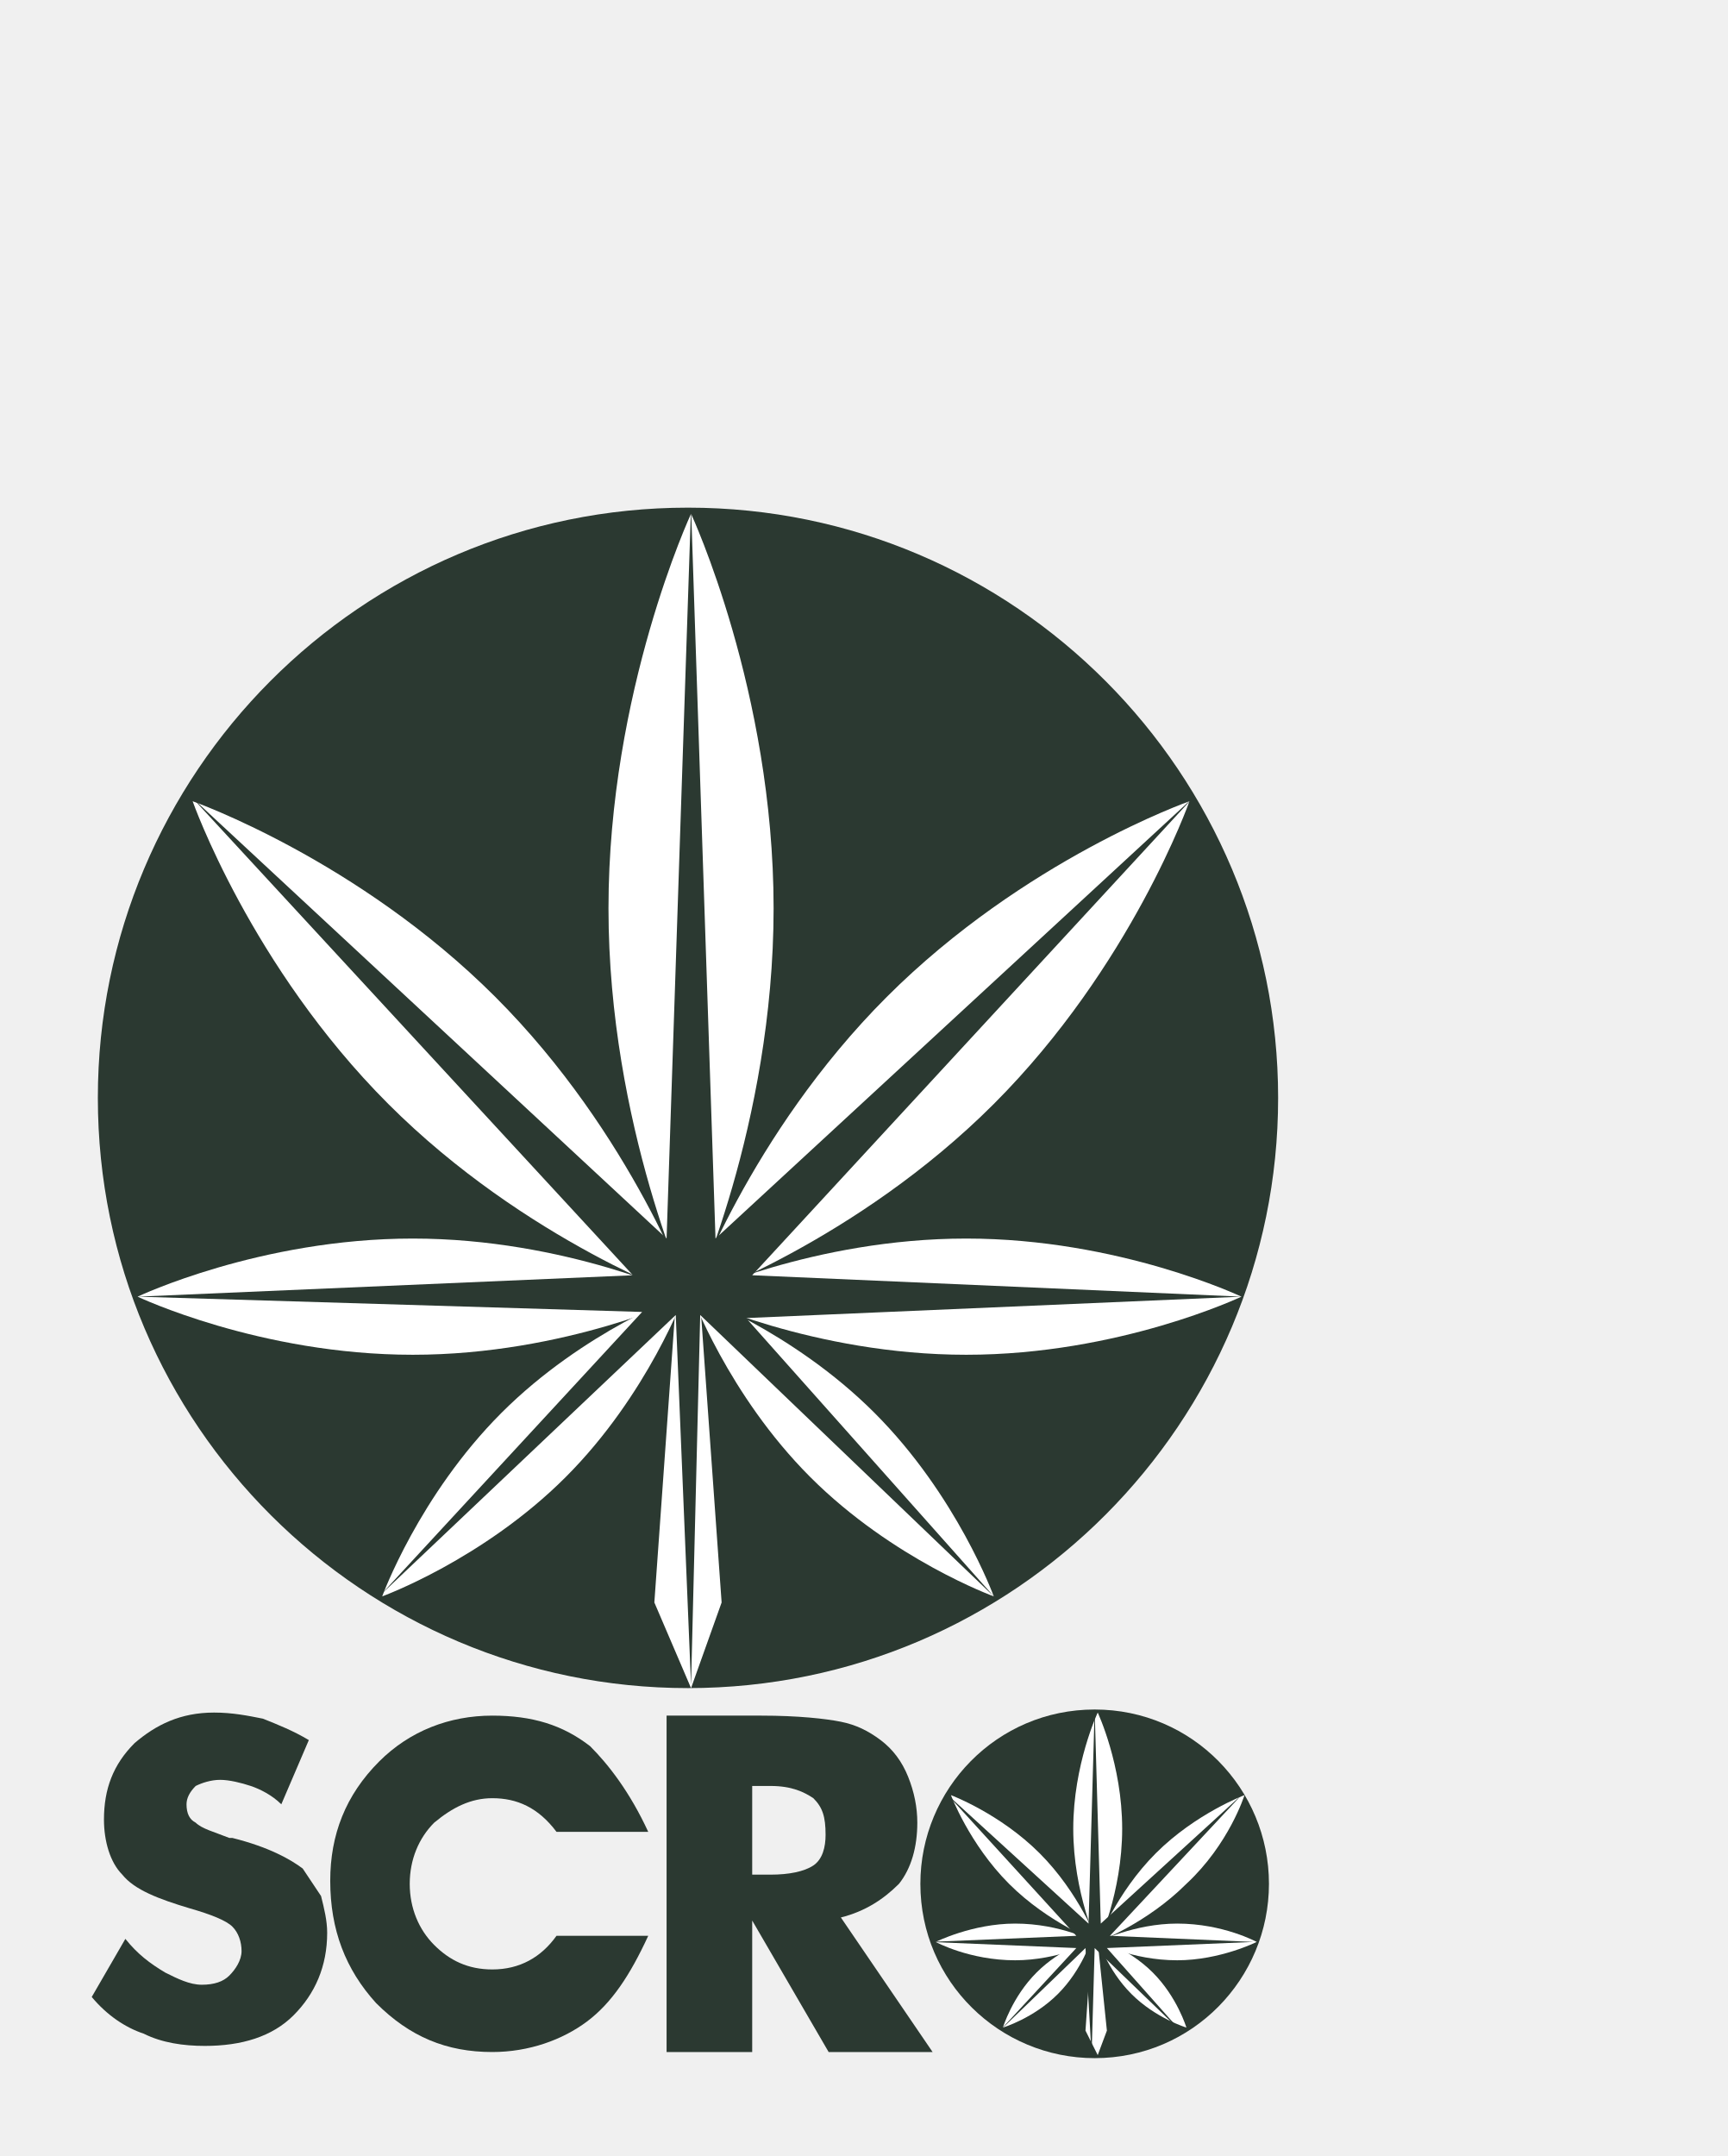
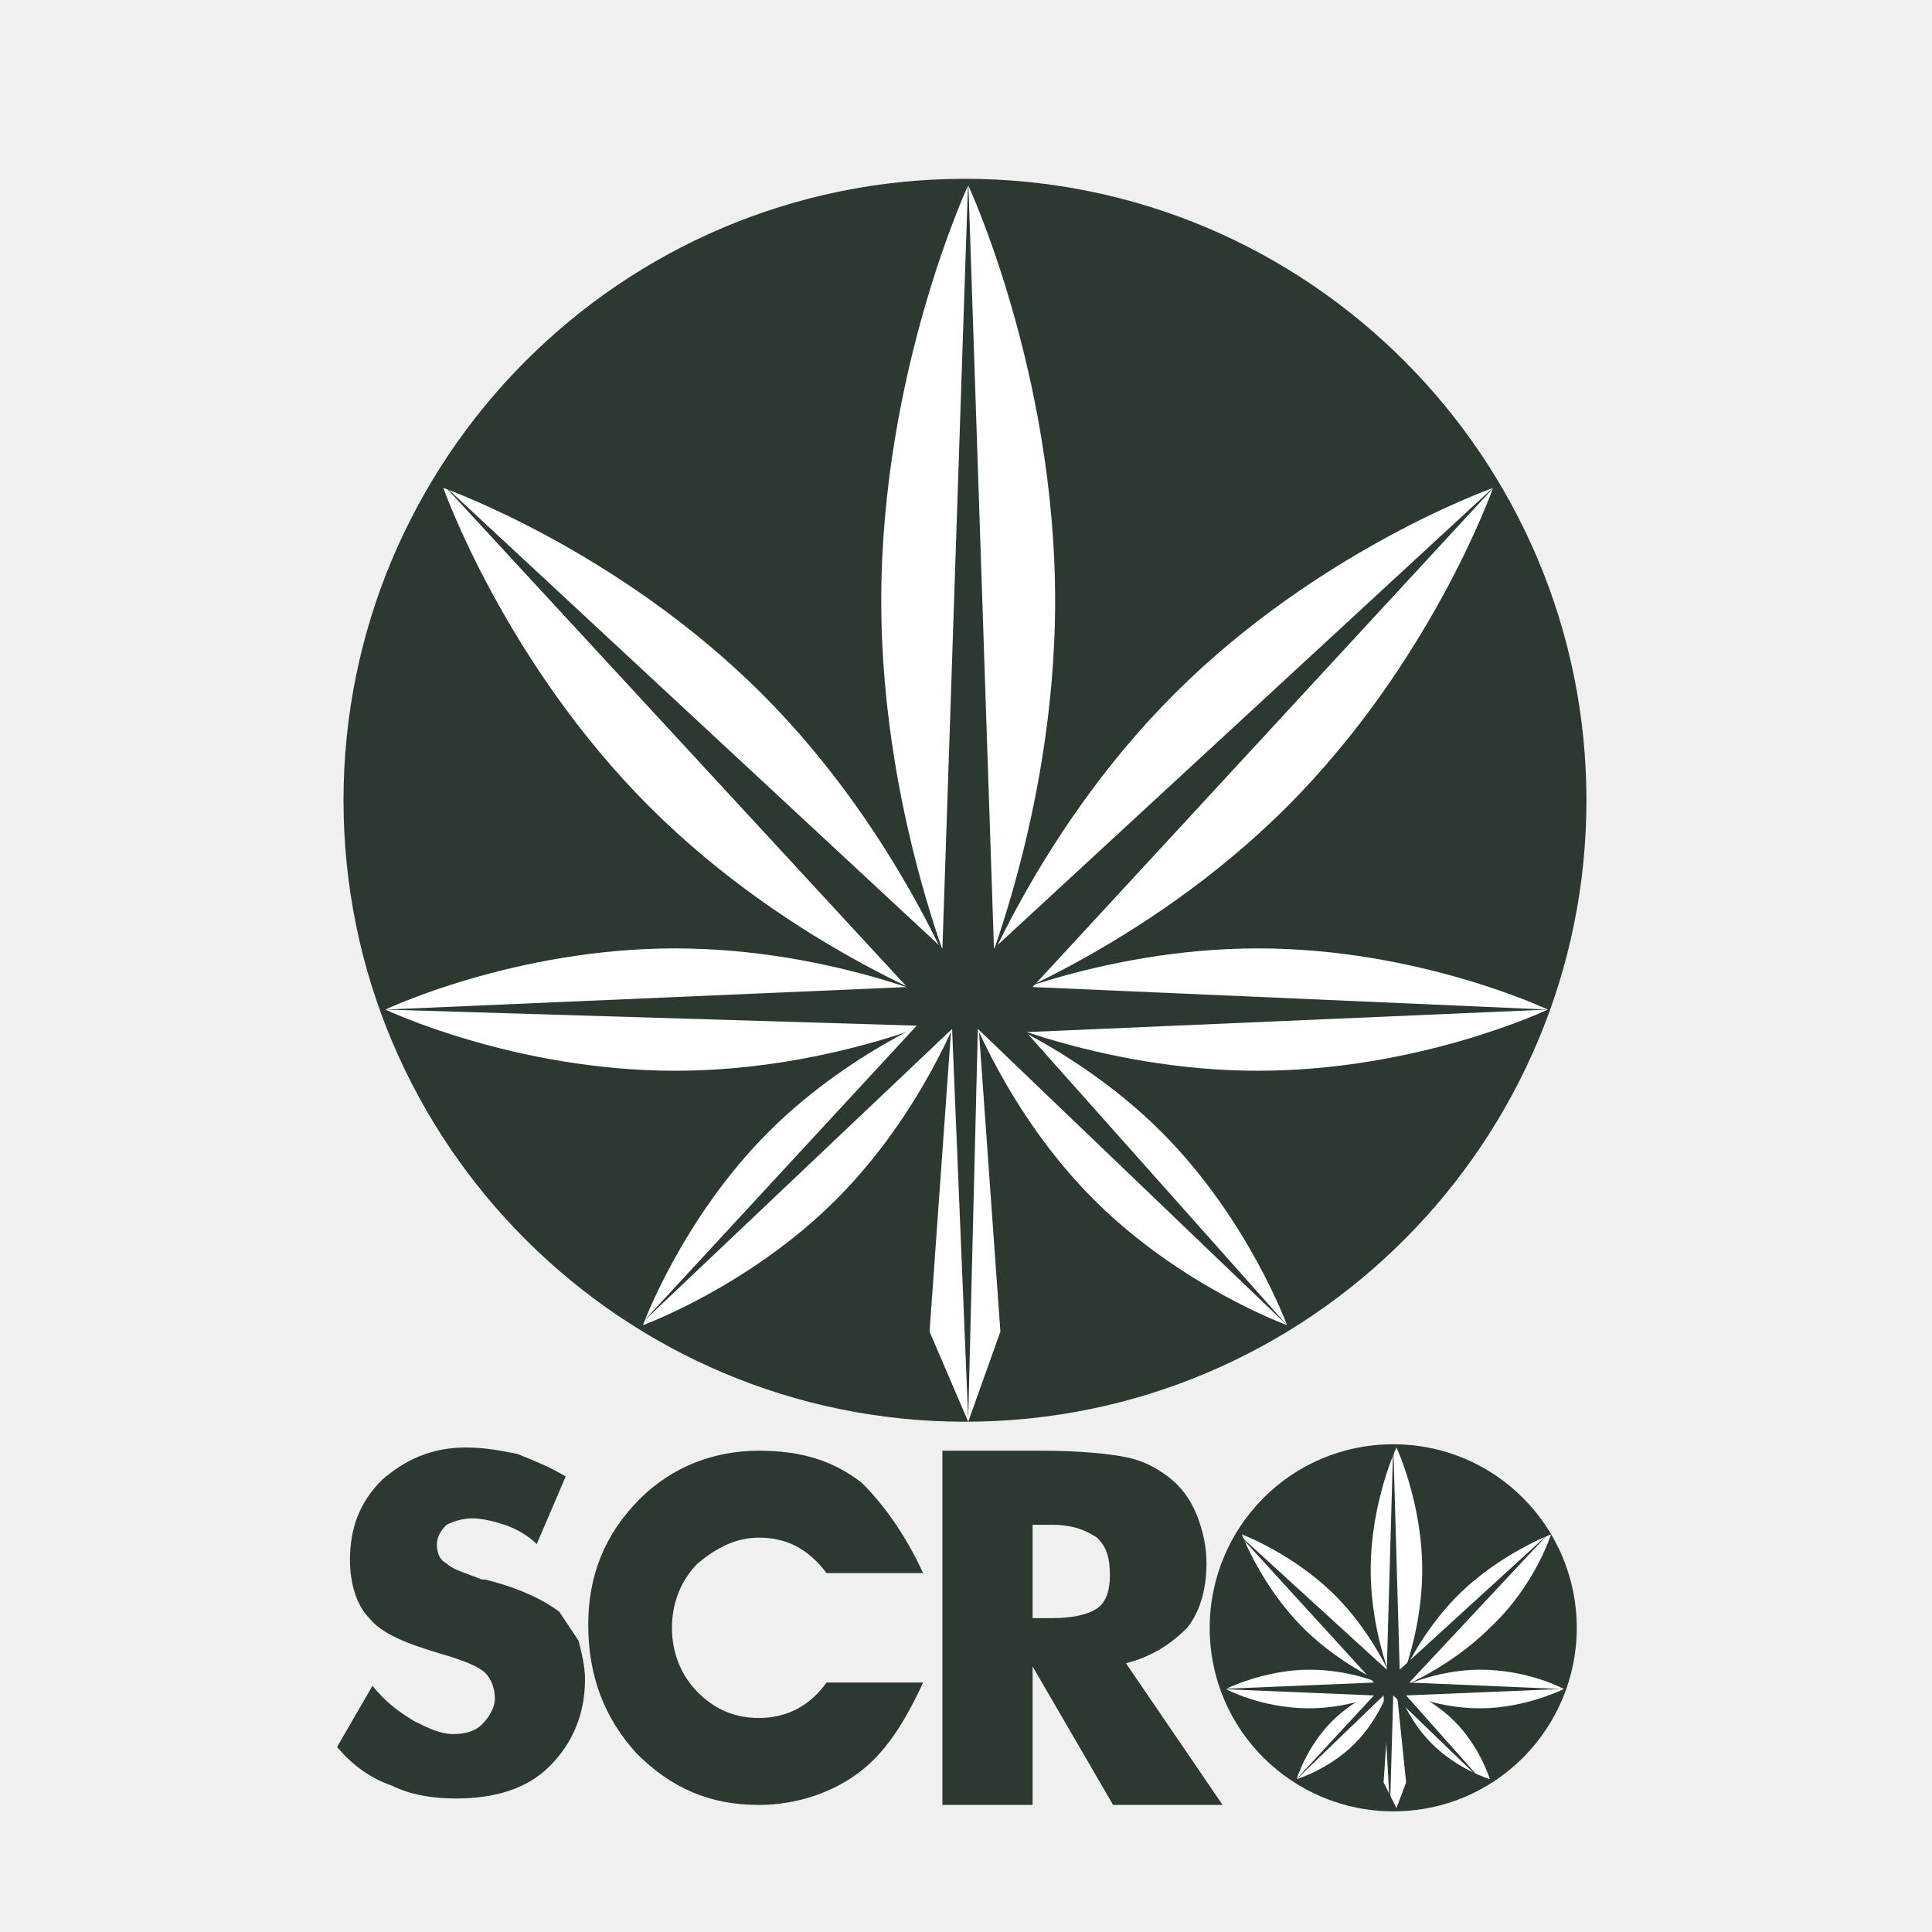
- <svg xmlns="http://www.w3.org/2000/svg" viewBox="0 0 565 705" height="705" width="565" xml:space="preserve" version="1" id="svg4155">
+ <svg xmlns="http://www.w3.org/2000/svg" viewBox="0 0 600 600" height="600" width="600" xml:space="preserve" version="1" id="svg4155">
  <defs id="defs4159">
    <clipPath id="clipPath4169" clipPathUnits="userSpaceOnUse">
-       <path id="path4171" d="m 0,564 452,0 L 452,0 0,0 0,564 Z" />
+       <path id="path4171" d="M 0,564 452,564 452,0 0,0 0,564 Z" />
    </clipPath>
  </defs>
-   <g transform="matrix(1,0,0,-1,0,705)" id="g4163">
+   <g transform="matrix(1,0,0,-1,74.6822,594.5318)" id="g4163">
    <g id="g4165">
      <g clip-path="url(#clipPath4169)" id="g4167">
        <g transform="translate(418,346)" id="g4173">
          <path id="path4175" style="fill:#2b3931;fill-opacity:1;fill-rule:nonzero;stroke:none" d="m 0,0 c 0,-106 -86,-193 -193,-193 -106,0 -193,86 -193,193 0,106 86,193 193,193 C -86,193 0,106 0,0" />
        </g>
        <g transform="translate(253,408)" id="g4177">
-           <path id="path4179" style="fill:#ffffff;fill-opacity:1;fill-rule:nonzero;stroke:none" d="m 0,0 c 0,-71 -27,-129 -27,-129 0,0 -27,58 -27,129 0,71 27,129 27,129 C -27,129 0,71 0,0" />
+           <path id="path4179" style="fill:#ffffff;fill-opacity:1;fill-rule:nonzero;stroke:none" d="m 0,0 c 0,-71 -27,-129 -27,-129 0,0 -27,58 -27,129 0,71 27,129 27,129 0,0 27,-58 27,-129" />
        </g>
        <g transform="translate(162,379)" id="g4181">
          <path id="path4183" style="fill:#ffffff;fill-opacity:1;fill-rule:nonzero;stroke:none" d="m 0,0 c 45,-45 64,-99 64,-99 0,0 -54,19 -99,64 -45,45 -64,99 -64,99 0,0 54,-19 99,-64" />
        </g>
        <g transform="translate(290,379)" id="g4185">
-           <path id="path4187" style="fill:#ffffff;fill-opacity:1;fill-rule:nonzero;stroke:none" d="m 0,0 c -45,-45 -64,-99 -64,-99 0,0 54,19 99,64 45,45 64,99 64,99 C 99,64 45,45 0,0" />
+           <path id="path4187" style="fill:#ffffff;fill-opacity:1;fill-rule:nonzero;stroke:none" d="m 0,0 c -45,-45 -64,-99 -64,-99 0,0 54,19 99,64 C 80,10 99,64 99,64 99,64 45,45 0,0" />
        </g>
        <g transform="translate(265,222)" id="g4189">
-           <path id="path4191" style="fill:#ffffff;fill-opacity:1;fill-rule:nonzero;stroke:none" d="m 0,0 c -27,27 -39,60 -39,60 0,0 33,-12 60,-39 27,-27 39,-60 39,-60 0,0 -33,12 -60,39" />
+           <path id="path4191" style="fill:#ffffff;fill-opacity:1;fill-rule:nonzero;stroke:none" d="M 0,0 C -27,27 -39,60 -39,60 -39,60 -6,48 21,21 48,-6 60,-39 60,-39 60,-39 27,-27 0,0" />
        </g>
        <g transform="translate(185,222)" id="g4193">
-           <path id="path4195" style="fill:#ffffff;fill-opacity:1;fill-rule:nonzero;stroke:none" d="m 0,0 c 27,27 39,60 39,60 0,0 -33,-12 -60,-39 -27,-27 -39,-60 -39,-60 0,0 33,12 60,39" />
+           <path id="path4195" style="fill:#ffffff;fill-opacity:1;fill-rule:nonzero;stroke:none" d="M 0,0 C 27,27 39,60 39,60 39,60 6,48 -21,21 -48,-6 -60,-39 -60,-39 c 0,0 33,12 60,39" />
        </g>
        <g transform="translate(135,300)" id="g4197">
          <path id="path4199" style="fill:#ffffff;fill-opacity:1;fill-rule:nonzero;stroke:none" d="m 0,0 c 50,0 90,-19 90,-19 0,0 -40,-19 -90,-19 -50,0 -90,19 -90,19 0,0 40,19 90,19" />
        </g>
        <g transform="translate(316,300)" id="g4201">
          <path id="path4203" style="fill:#ffffff;fill-opacity:1;fill-rule:nonzero;stroke:none" d="m 0,0 c 50,0 90,-19 90,-19 0,0 -40,-19 -90,-19 -50,0 -90,19 -90,19 0,0 40,19 90,19" />
        </g>
        <g transform="translate(221,279)" id="g4205">
          <path id="path4207" style="fill:#ffffff;fill-opacity:1;fill-rule:nonzero;stroke:none" d="M 0,0 -7,-98 5,-126 15,-98 8,0 0,0 Z" />
        </g>
        <g transform="translate(226,539)" id="g4209">
          <path id="path4211" style="fill:#2b3931;fill-opacity:1;fill-rule:nonzero;stroke:none" d="m 0,0 -8,-239 -155,144 144,-156 -162,-7 165,-5 -85,-92 96,91 5,-121 3,121 96,-92 -81,91 162,7 -160,7 L 164,-95 8,-239 0,0 Z" />
        </g>
        <g transform="translate(415,89)" id="g4213">
          <path id="path4215" style="fill:#2b3931;fill-opacity:1;fill-rule:nonzero;stroke:none" d="m 0,0 c 0,-31 -25,-57 -57,-57 -31,0 -57,25 -57,57 0,31 25,57 57,57 C -25,57 0,31 0,0" />
        </g>
        <g transform="translate(367,107)" id="g4217">
-           <path id="path4219" style="fill:#ffffff;fill-opacity:1;fill-rule:nonzero;stroke:none" d="m 0,0 c 0,-21 -8,-38 -8,-38 0,0 -8,17 -8,38 0,21 8,38 8,38 C -8,38 0,21 0,0" />
+           <path id="path4219" style="fill:#ffffff;fill-opacity:1;fill-rule:nonzero;stroke:none" d="m 0,0 c 0,-21 -8,-38 -8,-38 0,0 -8,17 -8,38 0,21 8,38 8,38 0,0 8,-17 8,-38" />
        </g>
        <g transform="translate(340,99)" id="g4221">
          <path id="path4223" style="fill:#ffffff;fill-opacity:1;fill-rule:nonzero;stroke:none" d="m 0,0 c 13,-13 19,-29 19,-29 0,0 -16,6 -29,19 -13,13 -19,29 -19,29 0,0 16,-6 29,-19" />
        </g>
        <g transform="translate(378,99)" id="g4225">
          <path id="path4227" style="fill:#ffffff;fill-opacity:1;fill-rule:nonzero;stroke:none" d="m 0,0 c -13,-13 -19,-29 -19,-29 0,0 16,6 29,19 C 24,3 29,19 29,19 29,19 13,13 0,0" />
        </g>
        <g transform="translate(370,53)" id="g4229">
-           <path id="path4231" style="fill:#ffffff;fill-opacity:1;fill-rule:nonzero;stroke:none" d="m 0,0 c -8,8 -11,18 -11,18 0,0 10,-3 18,-11 8,-8 11,-18 11,-18 0,0 -10,3 -18,11" />
+           <path id="path4231" style="fill:#ffffff;fill-opacity:1;fill-rule:nonzero;stroke:none" d="M 0,0 C -8,8 -11,18 -11,18 -11,18 -1,15 7,7 15,-1 18,-11 18,-11 18,-11 8,-8 0,0" />
        </g>
        <g transform="translate(346,53)" id="g4233">
-           <path id="path4235" style="fill:#ffffff;fill-opacity:1;fill-rule:nonzero;stroke:none" d="m 0,0 c 8,8 11,18 11,18 0,0 -10,-3 -18,-11 -8,-8 -11,-18 -11,-18 0,0 10,3 18,11" />
+           <path id="path4235" style="fill:#ffffff;fill-opacity:1;fill-rule:nonzero;stroke:none" d="M 0,0 C 8,8 11,18 11,18 11,18 1,15 -7,7 c -8,-8 -11,-18 -11,-18 0,0 10,3 18,11" />
        </g>
        <g transform="translate(332,76)" id="g4237">
          <path id="path4239" style="fill:#ffffff;fill-opacity:1;fill-rule:nonzero;stroke:none" d="m 0,0 c 15,0 26,-6 26,-6 0,0 -12,-6 -26,-6 -15,0 -26,6 -26,6 0,0 12,6 26,6" />
        </g>
        <g transform="translate(385,76)" id="g4241">
          <path id="path4243" style="fill:#ffffff;fill-opacity:1;fill-rule:nonzero;stroke:none" d="m 0,0 c 15,0 26,-6 26,-6 0,0 -12,-6 -26,-6 -15,0 -26,6 -26,6 0,0 12,6 26,6" />
        </g>
        <g transform="translate(357,70)" id="g4245">
          <path id="path4247" style="fill:#ffffff;fill-opacity:1;fill-rule:nonzero;stroke:none" d="m 0,0 -2,-29 4,-8 3,8 L 2,0 0,0 Z" />
        </g>
        <g transform="translate(358,146)" id="g4249">
          <path id="path4251" style="fill:#2b3931;fill-opacity:1;fill-rule:nonzero;stroke:none" d="m 0,0 -2,-70 -46,42 42,-46 -48,-2 48,-2 -25,-27 28,27 2,-35 1,35 28,-27 -24,27 48,2 -47,2 43,46 L 2,-70 0,0 Z" />
        </g>
        <g transform="translate(212,106)" id="g4253">
-           <path id="path4255" style="fill:#2b3931;fill-opacity:1;fill-rule:nonzero;stroke:none" d="m 0,0 -30,0 c -6,8 -13,11 -21,11 -7,0 -13,-3 -19,-8 -5,-5 -8,-12 -8,-20 0,-8 3,-15 8,-20 5,-5 11,-8 19,-8 9,0 16,4 21,11 l 30,0 c -6,-13 -12,-22 -20,-28 -8,-6 -19,-10 -31,-10 -15,0 -27,5 -38,16 -10,11 -15,24 -15,40 0,15 5,28 16,39 10,10 23,15 37,15 13,0 23,-3 32,-10 C -13,22 -6,13 0,0" />
+           <path id="path4255" style="fill:#2b3931;fill-opacity:1;fill-rule:nonzero;stroke:none" d="m 0,0 -30,0 c -6,8 -13,11 -21,11 -7,0 -13,-3 -19,-8 -5,-5 -8,-12 -8,-20 0,-8 3,-15 8,-20 5,-5 11,-8 19,-8 9,0 16,4 21,11 l 30,0 c -6,-13 -12,-22 -20,-28 -8,-6 -19,-10 -31,-10 -15,0 -27,5 -38,16 -10,11 -15,24 -15,40 0,15 5,28 16,39 10,10 23,15 37,15 13,0 23,-3 32,-10 6,-6 13,-15 19,-28" />
        </g>
        <g transform="translate(41,71)" id="g4257">
-           <path id="path4259" style="fill:#2b3931;fill-opacity:1;fill-rule:nonzero;stroke:none" d="m 0,0 c 4,-5 8,-8 13,-11 4,-2 8,-4 12,-4 4,0 7,1 9,3 2,2 4,5 4,8 0,3 -1,6 -3,8 -2,2 -7,4 -14,6 -10,3 -18,6 -22,11 -4,4 -6,11 -6,18 0,10 3,18 10,25 7,6 15,10 26,10 6,0 11,-1 16,-2 5,-2 10,-4 15,-7 L 51,44 c -3,3 -7,5 -10,6 -3,1 -7,2 -10,2 -3,0 -6,-1 -8,-2 -2,-2 -3,-4 -3,-6 0,-3 1,-5 3,-6 2,-2 6,-3 11,-5 l 1,-0 c 12,-3 19,-7 23,-10 2,-3 4,-6 6,-9 1,-4 2,-8 2,-12 0,-11 -4,-20 -11,-27 -7,-7 -17,-10 -29,-10 -7,0 -14,1 -20,4 -6,2 -12,6 -17,12 L 0,0 Z" />
+           <path id="path4259" style="fill:#2b3931;fill-opacity:1;fill-rule:nonzero;stroke:none" d="m 0,0 c 4,-5 8,-8 13,-11 4,-2 8,-4 12,-4 4,0 7,1 9,3 2,2 4,5 4,8 0,3 -1,6 -3,8 -2,2 -7,4 -14,6 -10,3 -18,6 -22,11 -4,4 -6,11 -6,18 0,10 3,18 10,25 7,6 15,10 26,10 6,0 11,-1 16,-2 5,-2 10,-4 15,-7 L 51,44 c -3,3 -7,5 -10,6 -3,1 -7,2 -10,2 -3,0 -6,-1 -8,-2 -2,-2 -3,-4 -3,-6 0,-3 1,-5 3,-6 2,-2 6,-3 11,-5 l 1,0 c 12,-3 19,-7 23,-10 2,-3 4,-6 6,-9 1,-4 2,-8 2,-12 0,-11 -4,-20 -11,-27 -7,-7 -17,-10 -29,-10 -7,0 -14,1 -20,4 -6,2 -12,6 -17,12 L 0,0 Z" />
        </g>
        <g transform="translate(246,92)" id="g4261">
-           <path id="path4263" style="fill:#2b3931;fill-opacity:1;fill-rule:nonzero;stroke:none" d="m 0,0 6,0 c 6,0 11,1 14,3 3,2 4,6 4,10 0,6 -1,9 -4,12 -3,2 -7,4 -14,4 L 0,29 0,0 Z m -28,-58 0,110 31,0 c 12,0 21,-1 26,-2 5,-1 9,-3 13,-6 4,-3 7,-7 9,-12 2,-5 3,-10 3,-15 C 54,9 52,2 48,-3 43,-8 37,-12 29,-14 l 30,-44 -34,0 L 0,-15 0,-58 l -28,0 z" />
+           <path id="path4263" style="fill:#2b3931;fill-opacity:1;fill-rule:nonzero;stroke:none" d="m 0,0 6,0 c 6,0 11,1 14,3 3,2 4,6 4,10 0,6 -1,9 -4,12 -3,2 -7,4 -14,4 L 0,29 0,0 Z m -28,-58 0,110 31,0 c 12,0 21,-1 26,-2 5,-1 9,-3 13,-6 4,-3 7,-7 9,-12 2,-5 3,-10 3,-15 C 54,9 52,2 48,-3 43,-8 37,-12 29,-14 l 30,-44 -34,0 -25,43 0,-43 -28,0 z" />
        </g>
      </g>
    </g>
  </g>
</svg>
